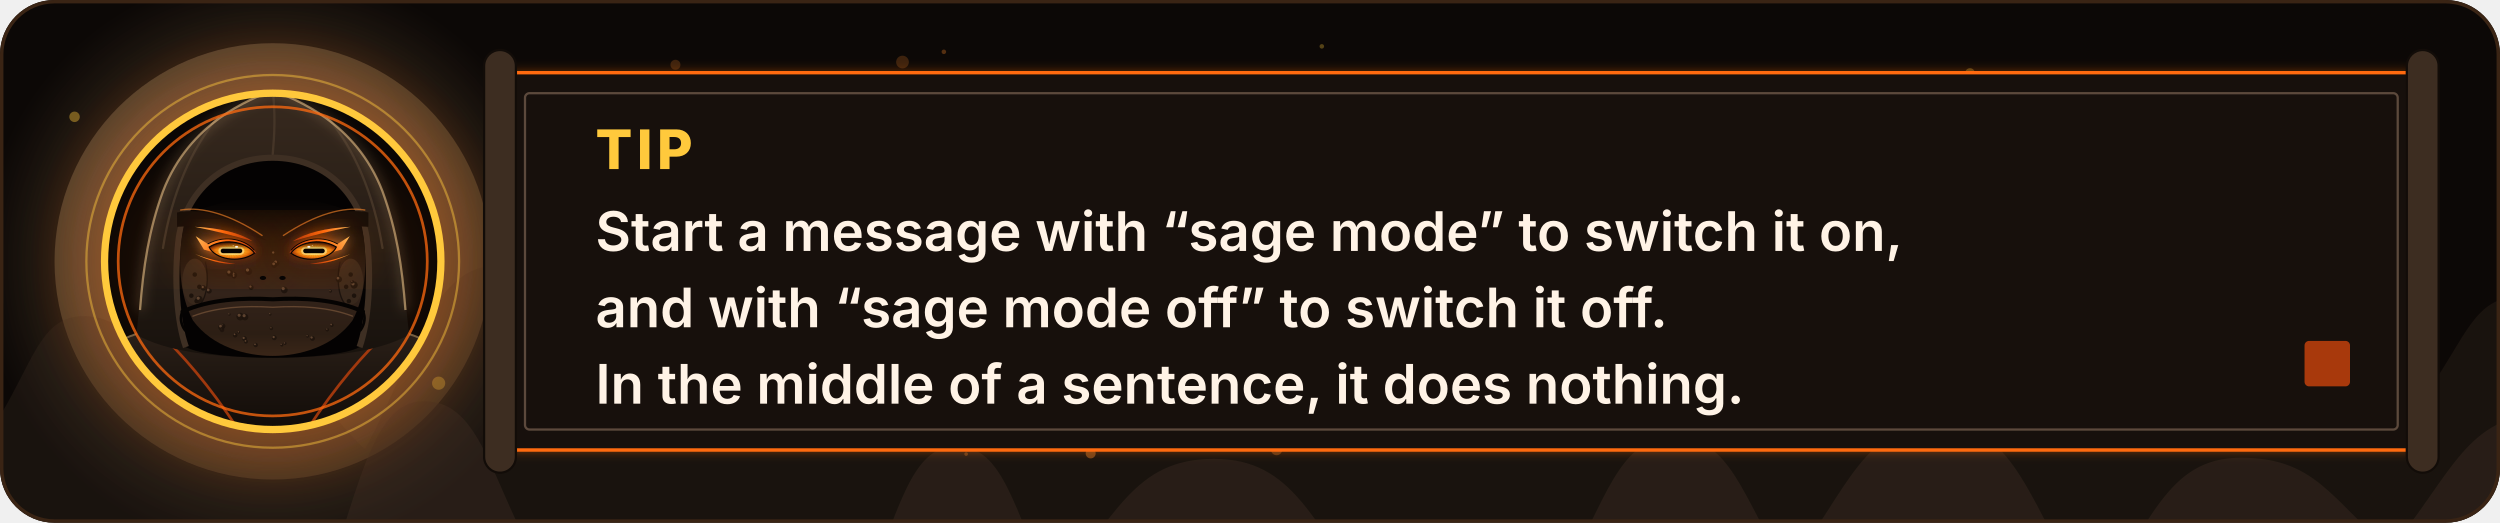
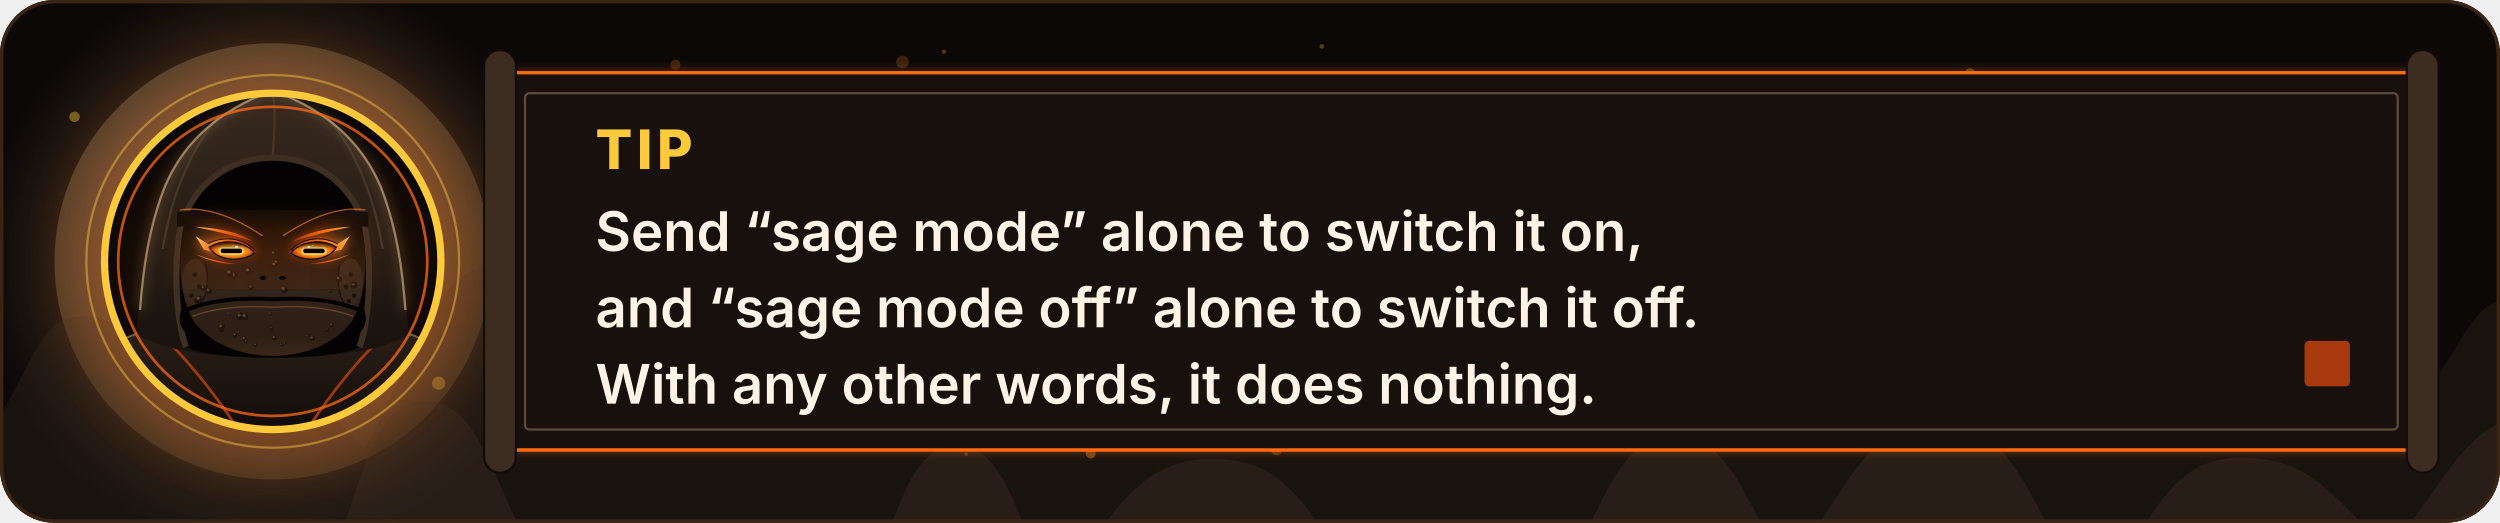
- <svg xmlns="http://www.w3.org/2000/svg" viewBox="0 0 1100 230" width="1100" height="230" role="img" aria-label="The toad sage's tip: start a message with sage mode to switch it on, and with sage mode off to switch it off. In the middle of a sentence, it does nothing.">
+ <svg xmlns="http://www.w3.org/2000/svg" viewBox="0 0 1100 230" width="1100" height="230" role="img" aria-label="The toad sage's tip: send sage mode alone to switch it on, and sage mode off alone to switch it off. With any other words, it does nothing.">
  <style>.pulse{animation:pulse 5s ease-in-out infinite}@keyframes pulse{50%{opacity:.55}}@media (prefers-reduced-motion:reduce){.pulse{animation:none}}</style>
  <defs>
    <linearGradient id="tip-start-d-sky" x1="0" y1="0" x2="0" y2="1">
      <stop offset="0" stop-color="#080605" />
      <stop offset="0.45" stop-color="#1B120C" />
      <stop offset="0.72" stop-color="#22160E" />
      <stop offset="1" stop-color="#0A0706" />
    </linearGradient>
    <radialGradient id="tip-start-d-haze">
      <stop offset="0" stop-color="#FF8A2A" stop-opacity="0.6" />
      <stop offset="0.5" stop-color="#FF6A0F" stop-opacity="0.2" />
      <stop offset="1" stop-color="#FF6A0F" stop-opacity="0" />
    </radialGradient>
    <radialGradient id="tip-start-d-moonglow">
      <stop offset="0.55" stop-color="#F2CD96" stop-opacity="0.5" />
      <stop offset="1" stop-color="#F2CD96" stop-opacity="0" />
    </radialGradient>
    <radialGradient id="tip-start-d-moon" cx="0.4" cy="0.36" r="0.72">
      <stop offset="0" stop-color="#F8E7C6" />
      <stop offset="0.6" stop-color="#E4BC88" />
      <stop offset="1" stop-color="#B8844F" />
    </radialGradient>
    <radialGradient id="tip-start-d-iris" cx="0.51" cy="0.52" r="0.56">
      <stop offset="0" stop-color="#FFF4C2" />
      <stop offset="0.16" stop-color="#FFD54A" />
      <stop offset="0.4" stop-color="#FDB022" />
      <stop offset="0.66" stop-color="#EE7A0C" />
      <stop offset="0.86" stop-color="#A83E08" />
      <stop offset="1" stop-color="#4A1803" />
    </radialGradient>
    <linearGradient id="tip-start-d-lid" x1="0" y1="0.34" x2="0" y2="0.96">
      <stop offset="0" stop-color="#000" stop-opacity="0.85" />
      <stop offset="1" stop-color="#000" stop-opacity="0" />
    </linearGradient>
    <linearGradient id="tip-start-d-markR" x1="0" y1="0.5" x2="1" y2="0.3">
      <stop offset="0" stop-color="#B83A0A" />
      <stop offset="0.55" stop-color="#FF6A0F" />
      <stop offset="1" stop-color="#FFB050" />
    </linearGradient>
    <linearGradient id="tip-start-d-markL" x1="1" y1="0.5" x2="0" y2="0.3">
      <stop offset="0" stop-color="#B83A0A" />
      <stop offset="0.55" stop-color="#FF6A0F" />
      <stop offset="1" stop-color="#FFB050" />
    </linearGradient>
    <linearGradient id="tip-start-d-skin" x1="0" y1="0" x2="0" y2="1">
      <stop offset="0" stop-color="#040202" />
      <stop offset="0.32" stop-color="#1A110B" />
      <stop offset="0.6" stop-color="#33231A" />
      <stop offset="0.86" stop-color="#2C1E14" />
      <stop offset="1" stop-color="#3A2618" />
    </linearGradient>
    <linearGradient id="tip-start-d-robe" x1="0" y1="0" x2="0" y2="1">
      <stop offset="0" stop-color="#2B2018" />
      <stop offset="1" stop-color="#100B08" />
    </linearGradient>
    <linearGradient id="tip-start-d-bust" x1="0" y1="0" x2="0" y2="1">
      <stop offset="0" stop-color="#2B2018" />
      <stop offset="1" stop-color="#0A0604" />
    </linearGradient>
    <linearGradient id="tip-start-d-hood" x1="0" y1="0" x2="0" y2="1">
      <stop offset="0" stop-color="#382A1F" />
      <stop offset="1" stop-color="#18120D" />
    </linearGradient>
    <linearGradient id="tip-start-d-rock" x1="0" y1="0" x2="0" y2="1">
      <stop offset="0" stop-color="#33271D" />
      <stop offset="1" stop-color="#0D0907" />
    </linearGradient>
    <radialGradient id="tip-start-d-disc" cx="0.5" cy="0.42" r="0.62">
      <stop offset="0" stop-color="#3B2B1E" />
      <stop offset="1" stop-color="#100B08" />
    </radialGradient>
    <radialGradient id="tip-start-d-orb" cx="0.4" cy="0.38" r="0.65">
      <stop offset="0" stop-color="#FFF6D0" />
      <stop offset="0.45" stop-color="#FFC93C" />
      <stop offset="1" stop-color="#FF6A0F" />
    </radialGradient>
    <linearGradient id="tip-start-d-fall" x1="0" y1="0" x2="0" y2="1">
      <stop offset="0" stop-color="#F4E6CC" stop-opacity="0.95" />
      <stop offset="1" stop-color="#F4E6CC" stop-opacity="0" />
    </linearGradient>
    <linearGradient id="tip-start-d-word" x1="0" y1="0" x2="0" y2="1">
      <stop offset="0.2" stop-color="#FFF8EC" />
      <stop offset="0.5" stop-color="#FFD27A" />
      <stop offset="0.72" stop-color="#FF8A2A" />
      <stop offset="0.9" stop-color="#E2470A" />
    </linearGradient>
    <linearGradient id="tip-start-d-chief" x1="0" y1="0" x2="0" y2="1">
      <stop offset="0" stop-color="#FFA040" />
      <stop offset="1" stop-color="#F05A0A" />
    </linearGradient>
    <filter id="tip-start-d-wordglow" x="-10%" y="-20%" width="120%" height="140%">
      <feGaussianBlur in="SourceAlpha" stdDeviation="10" result="b" />
      <feFlood flood-color="#FF6A0F" flood-opacity="0.7" />
      <feComposite in2="b" operator="in" result="g" />
      <feMerge>
        <feMergeNode in="g" />
        <feMergeNode in="SourceGraphic" />
      </feMerge>
    </filter>
    <filter id="tip-start-d-glow" x="-50%" y="-50%" width="200%" height="200%">
      <feGaussianBlur in="SourceGraphic" stdDeviation="2.6" result="b" />
      <feMerge>
        <feMergeNode in="b" />
        <feMergeNode in="SourceGraphic" />
      </feMerge>
    </filter>
    <filter id="tip-start-d-blur" x="-50%" y="-50%" width="200%" height="200%">
      <feGaussianBlur stdDeviation="14" />
    </filter>
    <filter id="tip-start-d-mist" x="-30%" y="-200%" width="160%" height="500%">
      <feGaussianBlur stdDeviation="20" />
    </filter>
    <marker id="tip-start-d-hot" viewBox="0 0 12 12" refX="10" refY="6" markerWidth="9" markerHeight="9" markerUnits="userSpaceOnUse" orient="auto-start-reverse">
      <path d="M0 0 L12 6 L0 12 L3 6 z" fill="#FF6A0F" />
    </marker>
    <marker id="tip-start-d-muted" viewBox="0 0 12 12" refX="10" refY="6" markerWidth="9" markerHeight="9" markerUnits="userSpaceOnUse" orient="auto-start-reverse">
      <path d="M0 0 L12 6 L0 12 L3 6 z" fill="#8A705C" />
    </marker>
    <marker id="tip-start-d-bad" viewBox="0 0 12 12" refX="10" refY="6" markerWidth="9" markerHeight="9" markerUnits="userSpaceOnUse" orient="auto-start-reverse">
      <path d="M0 0 L12 6 L0 12 L3 6 z" fill="#FF6A55" />
    </marker>
    <marker id="tip-start-d-loop" viewBox="0 0 12 12" refX="10" refY="6" markerWidth="9" markerHeight="9" markerUnits="userSpaceOnUse" orient="auto-start-reverse">
      <path d="M0 0 L12 6 L0 12 L3 6 z" fill="#FFC93C" />
    </marker>
    <clipPath id="tip-start-d-frame">
      <rect width="1100" height="230" rx="24" />
    </clipPath>
  </defs>
  <g clip-path="url(#tip-start-d-frame)">
    <rect width="1100" height="230" rx="24" fill="#0C0806" />
    <circle cx="120" cy="115" r="129" fill="url(#tip-start-d-moonglow)" opacity="0.3" />
    <circle cx="120" cy="115" r="96" fill="url(#tip-start-d-moon)" opacity="0.22" />
    <path d="M-60 230 L-60 200 C-48 180.9 -45 165.3 -30 165.3 C-15 165.3 -12 173.3 0 183 C14.6 158.9 18.3 139.1 36.6 139.1 C54.8 139.1 58.5 152.3 73.1 168.5 C90.6 167.8 95 167.3 116.9 167.3 C138.7 167.3 143.1 181 160.6 197.7 C184.3 153.1 190.2 116.7 219.9 116.7 C249.5 116.7 255.4 152.3 279.1 195.9 C300.3 179.3 305.5 165.7 331.9 165.7 C358.3 165.7 363.6 169.3 384.7 173.7 C401.8 145.1 406 121.7 427.4 121.7 C448.7 121.7 452.9 152.6 470 190.5 C492.6 176.8 498.3 165.7 526.6 165.7 C554.8 165.7 560.5 164.2 583.1 162.3 C598.6 158 602.5 154.5 621.8 154.5 C641.2 154.5 645 159.8 660.5 166.3 C675.3 157.3 679 149.9 697.5 149.9 C715.9 149.9 719.6 157.1 734.4 166 C749.7 138.6 753.5 116.2 772.5 116.2 C791.6 116.2 795.4 140.7 810.7 170.5 C825.3 149.5 829 132.3 847.3 132.3 C865.6 132.3 869.2 160.3 883.9 194.6 C901.5 154 906 120.9 928 120.9 C950.1 120.9 954.5 153.3 972.2 193 C991.5 165.5 996.3 143.1 1020.5 143.1 C1044.7 143.1 1049.5 155.7 1068.9 171.1 C1084.8 148.8 1088.8 130.5 1108.6 130.5 C1128.5 130.5 1132.5 153.5 1148.4 181.6 C1165.2 163.6 1169.4 148.8 1190.5 148.8 C1211.5 148.8 1215.7 168.3 1232.6 192.1 L1232.6 230 Z" fill="#3A2B21" opacity="0.3" />
    <path d="M-60 230 L-60 280 C-44 251 -40 227.2 -20 227.2 C0 227.2 4 241.7 20 259.5 C43.8 247.2 49.8 237.2 79.5 237.2 C109.2 237.2 115.2 251.2 139 268.4 C157.9 217.9 162.7 176.5 186.4 176.5 C210.1 176.5 214.8 206.4 233.8 242.9 C262.8 240.4 270 238.3 306.3 238.3 C342.6 238.3 349.9 249.6 378.9 263.5 C395.7 226.5 399.9 196.3 420.8 196.3 C441.8 196.3 446 224.7 462.8 259.5 C491.3 227.8 498.5 201.9 534.1 201.9 C569.8 201.9 576.9 230.5 605.5 265.5 C621.8 246 625.9 230.1 646.2 230.1 C666.6 230.1 670.6 241.4 686.9 255.1 C706.8 220.6 711.8 192.3 736.7 192.3 C761.5 192.3 766.5 218.6 786.4 250.8 C813.2 215.4 819.9 186.4 853.4 186.4 C886.8 186.4 893.5 222.7 920.3 267.1 C946.6 230.9 953.1 201.4 986 201.4 C1018.8 201.4 1025.4 219.5 1051.7 241.8 C1078.7 209.1 1085.4 182.4 1119.2 182.4 C1152.9 182.4 1159.7 220.3 1186.6 266.6 L1186.6 230 Z" fill="#3A2B21" opacity="0.45" />
    <ellipse cx="80" cy="189.5" rx="262.2" ry="26" fill="#E9D6BC" opacity="0" filter="url(#tip-start-d-mist)" />
    <ellipse cx="399.8" cy="155.7" rx="218.8" ry="26" fill="#E9D6BC" opacity="0" filter="url(#tip-start-d-mist)" />
    <ellipse cx="663.8" cy="190.4" rx="273.4" ry="26" fill="#E9D6BC" opacity="0" filter="url(#tip-start-d-mist)" />
    <ellipse cx="929.3" cy="160.4" rx="221.4" ry="26" fill="#E9D6BC" opacity="0" filter="url(#tip-start-d-mist)" />
    <circle cx="397.1" cy="27.3" r="2.8" fill="#FF8A2A" opacity="0.2" />
    <circle cx="479.9" cy="199.5" r="2.2" fill="#FF8A2A" opacity="0.4" />
    <circle cx="507.4" cy="71.2" r="1" fill="#FFC93C" opacity="0.3" />
    <circle cx="879.6" cy="79.3" r="1.3" fill="#FFC93C" opacity="0.4" />
    <circle cx="193" cy="168.6" r="2.9" fill="#FFC93C" opacity="0.3" />
    <circle cx="987.5" cy="136.5" r="2.5" fill="#FF8A2A" opacity="0.3" />
    <circle cx="187.7" cy="100.5" r="1.6" fill="#FF8A2A" opacity="0.4" />
    <circle cx="432" cy="55.9" r="1.6" fill="#FFC93C" opacity="0.4" />
    <circle cx="478.5" cy="112.8" r="2" fill="#FF8A2A" opacity="0.3" />
    <circle cx="574" cy="130.5" r="2.1" fill="#FFC93C" opacity="0.3" />
    <circle cx="370.6" cy="106.2" r="2.4" fill="#FF8A2A" opacity="0.3" />
    <circle cx="996" cy="93.2" r="2.1" fill="#FFC93C" opacity="0.3" />
    <circle cx="767.2" cy="67.6" r="2.6" fill="#FFC93C" opacity="0.2" />
    <circle cx="684.4" cy="35.1" r="1.8" fill="#FF8A2A" opacity="0.2" />
    <circle cx="742" cy="139.1" r="3" fill="#FF8A2A" opacity="0.2" />
    <circle cx="583.5" cy="163.5" r="2" fill="#FFC93C" opacity="0.2" />
    <circle cx="84" cy="59.4" r="1.6" fill="#FF8A2A" opacity="0.4" />
    <circle cx="380" cy="102.9" r="2.8" fill="#FFC93C" opacity="0.4" />
    <circle cx="32.8" cy="51.4" r="2.3" fill="#FFC93C" opacity="0.4" />
    <circle cx="806" cy="166.9" r="1.8" fill="#FF8A2A" opacity="0.2" />
    <circle cx="866.8" cy="32.1" r="2.1" fill="#FFC93C" opacity="0.3" />
    <circle cx="415.3" cy="22.8" r="1" fill="#FF8A2A" opacity="0.3" />
    <circle cx="750.9" cy="57.9" r="2.8" fill="#FFC93C" opacity="0.3" />
    <circle cx="295.9" cy="162.8" r="1.7" fill="#FFC93C" opacity="0.5" />
    <circle cx="548.6" cy="160.2" r="2.9" fill="#FF8A2A" opacity="0.5" />
    <circle cx="843.7" cy="168.3" r="2.4" fill="#FFC93C" opacity="0.2" />
    <circle cx="771.6" cy="176.7" r="1.4" fill="#FF8A2A" opacity="0.3" />
    <circle cx="873.8" cy="139.7" r="3" fill="#FFC93C" opacity="0.2" />
    <circle cx="691.6" cy="68.7" r="1" fill="#FF8A2A" opacity="0.3" />
    <circle cx="425.1" cy="199.8" r="0.8" fill="#FF8A2A" opacity="0.3" />
    <circle cx="160.4" cy="154.9" r="2.4" fill="#FF8A2A" opacity="0.4" />
    <circle cx="473.9" cy="107.6" r="2.6" fill="#FF8A2A" opacity="0.4" />
    <circle cx="301.2" cy="148.4" r="2.8" fill="#FF8A2A" opacity="0.4" />
    <circle cx="297.2" cy="28.5" r="2.2" fill="#FF8A2A" opacity="0.2" />
    <circle cx="441.8" cy="123.5" r="1.4" fill="#FF8A2A" opacity="0.3" />
    <circle cx="581.6" cy="20.4" r="1" fill="#FFC93C" opacity="0.3" />
    <circle cx="822.2" cy="51.1" r="1.2" fill="#FF8A2A" opacity="0.3" />
    <circle cx="561.7" cy="197.8" r="2.5" fill="#FF8A2A" opacity="0.3" />
    <circle cx="748.4" cy="128.7" r="1.9" fill="#FF8A2A" opacity="0.4" />
    <circle cx="425.8" cy="58" r="2.2" fill="#FF8A2A" opacity="0.4" />
    <g class="pulse">
      <circle cx="120" cy="115" r="88" fill="#FF6A0F" opacity="0.34" filter="url(#tip-start-d-blur)" />
    </g>
    <circle cx="120" cy="115" r="82" fill="none" stroke="#FFC93C" stroke-width="1" opacity="0.45" />
    <defs>
      <clipPath id="tip-start-d-emblem">
        <circle cx="120" cy="115" r="74" />
      </clipPath>
    </defs>
    <circle cx="120" cy="115" r="74" fill="#0A0604" />
    <g clip-path="url(#tip-start-d-emblem)">
      <g class="pulse">
        <ellipse cx="120" cy="116.9" rx="81.8" ry="62.3" fill="url(#tip-start-d-haze)" opacity="0.48" />
      </g>
      <path d="M68.6 144.9 C54.6 148 39.8 155.1 33.5 175.3 L30.4 201 L209.6 201 L206.5 175.3 C200.2 155.1 185.4 148 171.4 144.9 Z" fill="url(#tip-start-d-bust)" />
      <path d="M61.6 146.5 C50.7 149.6 39 156.6 33.5 176.1" fill="none" stroke="#F2C88C" stroke-width="0.9" opacity="0.45" stroke-linecap="round" />
      <path d="M178.4 146.5 C189.3 149.6 201 156.6 206.5 176.1" fill="none" stroke="#F2C88C" stroke-width="0.9" opacity="0.45" stroke-linecap="round" />
      <path d="M73.3 149.6 C84.2 160.5 96.6 175.3 109.9 197.1" fill="none" stroke="#C2410C" stroke-width="1.2" opacity="0.8" stroke-linecap="round" />
      <path d="M166.7 149.6 C155.8 160.5 143.4 175.3 130.1 197.1" fill="none" stroke="#C2410C" stroke-width="1.2" opacity="0.8" stroke-linecap="round" />
      <path d="M120 39.8 C130.1 43.7 156.6 53.8 168.3 84.2 C175.3 102.1 177.6 124.7 180 147.3 C167.5 154.3 147.3 157.4 120 157.4 C92.7 157.4 72.5 154.3 60 147.3 C62.4 124.7 64.7 102.1 71.7 84.2 C83.4 53.8 109.9 43.7 120 39.8 Z" fill="url(#tip-start-d-hood)" />
      <path d="M95.9 51.5 C84.2 65.5 75.6 85 71.7 109.1" fill="none" stroke="#4A392B" stroke-width="1" opacity="0.8" stroke-linecap="round" />
      <path d="M144.1 51.5 C155.8 65.5 164.4 85 168.3 109.1" fill="none" stroke="#4A392B" stroke-width="1" opacity="0.8" stroke-linecap="round" />
      <path d="M120 39.8 C121.2 49.9 120.8 59.2 120 67.8" fill="none" stroke="#4A392B" stroke-width="1" stroke-linecap="round" opacity="0.8" />
      <path d="M61.6 136.4 C63.1 116.9 65.5 101.3 71.7 84.2 C83.4 53.8 109.9 43.7 120 39.8 C130.1 43.7 156.6 53.8 168.3 84.2 C174.5 101.3 176.9 116.9 178.4 136.4" fill="none" stroke="#F2C88C" stroke-width="1" opacity="0.6" filter="url(#tip-start-d-glow)" />
      <path d="M120 69.4 C142.6 69.4 158.2 85 161.3 104.4 C163.6 122.3 162.1 141.8 158.2 152.7 C147.3 159 92.7 159 81.8 152.7 C77.9 141.8 76.4 122.3 78.7 104.4 C81.8 85 97.4 69.4 120 69.4 Z" fill="#040202" />
      <path d="M81.8 152.7 C77.9 141.8 76.4 122.3 78.7 104.4 C81.8 85 97.4 69.4 120 69.4 C142.6 69.4 158.2 85 161.3 104.4 C163.6 122.3 162.1 141.8 158.2 152.7" fill="none" stroke="#3E2F23" stroke-width="2.7" />
      <path d="M81.1 98.2 C77.9 113 78.7 129.4 84.9 141 C93.5 152.7 108.3 156.6 120 156.6 C131.7 156.6 146.5 152.7 155.1 141 C161.3 129.4 162.1 113 158.9 98.2 C151.2 83.4 88.8 83.4 81.1 98.2 Z" fill="url(#tip-start-d-skin)" />
      <ellipse cx="85.7" cy="123.9" rx="5.5" ry="10.1" fill="#3A291C" opacity="0.85" />
      <path d="M90.4 115.3 C92 122.3 91.2 130.1 88.1 134" fill="none" stroke="#120C08" stroke-width="0.6" stroke-linecap="round" opacity="0.7" />
      <circle cx="85.7" cy="120.8" r="1" fill="#1D130C" />
      <circle cx="87.7" cy="126.2" r="1" fill="#1D130C" />
      <circle cx="84.2" cy="130.1" r="1" fill="#1D130C" />
      <circle cx="86.5" cy="132.5" r="1" fill="#1D130C" />
      <ellipse cx="154.3" cy="123.9" rx="5.5" ry="10.1" fill="#3A291C" opacity="0.85" />
      <path d="M149.6 115.3 C148 122.3 148.8 130.1 151.9 134" fill="none" stroke="#120C08" stroke-width="0.6" stroke-linecap="round" opacity="0.7" />
      <circle cx="154.3" cy="120.8" r="1" fill="#1D130C" />
      <circle cx="152.3" cy="126.2" r="1" fill="#1D130C" />
      <circle cx="155.8" cy="130.1" r="1" fill="#1D130C" />
      <circle cx="153.5" cy="132.5" r="1" fill="#1D130C" />
      <circle cx="103" cy="121" r="1.4" fill="#1D130C" opacity="0.85" />
      <circle cx="102.6" cy="120.5" r="0.6" fill="#9A7050" opacity="0.5" />
      <circle cx="92" cy="128" r="1.2" fill="#1D130C" opacity="0.85" />
      <circle cx="91.6" cy="127.6" r="0.6" fill="#9A7050" opacity="0.5" />
      <circle cx="145.4" cy="128.1" r="0.7" fill="#1D130C" opacity="0.85" />
      <circle cx="145.2" cy="127.9" r="0.3" fill="#9A7050" opacity="0.5" />
      <circle cx="98" cy="143.5" r="1.2" fill="#1D130C" opacity="0.85" />
      <circle cx="97.6" cy="143.1" r="0.6" fill="#9A7050" opacity="0.5" />
      <circle cx="105" cy="146.2" r="0.6" fill="#1D130C" opacity="0.85" />
      <circle cx="104.9" cy="146" r="0.3" fill="#9A7050" opacity="0.5" />
      <circle cx="121.7" cy="115.7" r="1.3" fill="#1D130C" opacity="0.85" />
      <circle cx="121.3" cy="115.2" r="0.6" fill="#9A7050" opacity="0.5" />
      <circle cx="155.8" cy="125.4" r="1.6" fill="#1D130C" opacity="0.85" />
      <circle cx="155.3" cy="124.9" r="0.7" fill="#9A7050" opacity="0.5" />
      <circle cx="155" cy="124" r="0.8" fill="#1D130C" opacity="0.85" />
      <circle cx="154.8" cy="123.7" r="0.3" fill="#9A7050" opacity="0.5" />
      <circle cx="100.9" cy="138.3" r="0.6" fill="#1D130C" opacity="0.85" />
      <circle cx="100.7" cy="138.1" r="0.3" fill="#9A7050" opacity="0.5" />
      <circle cx="120.7" cy="148.6" r="1.1" fill="#1D130C" opacity="0.85" />
      <circle cx="120.4" cy="148.3" r="0.5" fill="#9A7050" opacity="0.5" />
      <circle cx="89.5" cy="126.7" r="1.2" fill="#1D130C" opacity="0.85" />
      <circle cx="89.2" cy="126.3" r="0.5" fill="#9A7050" opacity="0.5" />
      <circle cx="124" cy="151.8" r="0.7" fill="#1D130C" opacity="0.85" />
      <circle cx="123.7" cy="151.5" r="0.3" fill="#9A7050" opacity="0.5" />
      <circle cx="125.1" cy="127.6" r="1.5" fill="#1D130C" opacity="0.85" />
      <circle cx="124.6" cy="127" r="0.7" fill="#9A7050" opacity="0.5" />
      <circle cx="125.4" cy="151.1" r="0.7" fill="#1D130C" opacity="0.85" />
      <circle cx="125.2" cy="150.9" r="0.3" fill="#9A7050" opacity="0.5" />
      <circle cx="103.5" cy="147.5" r="1" fill="#1D130C" opacity="0.85" />
      <circle cx="103.2" cy="147.1" r="0.4" fill="#9A7050" opacity="0.5" />
      <circle cx="149.1" cy="122.9" r="1.4" fill="#1D130C" opacity="0.85" />
      <circle cx="148.7" cy="122.4" r="0.6" fill="#9A7050" opacity="0.5" />
      <circle cx="107.6" cy="149" r="1.1" fill="#1D130C" opacity="0.85" />
      <circle cx="107.2" cy="148.7" r="0.5" fill="#9A7050" opacity="0.5" />
      <circle cx="105.7" cy="139.3" r="1.7" fill="#1D130C" opacity="0.85" />
      <circle cx="105.2" cy="138.7" r="0.7" fill="#9A7050" opacity="0.5" />
      <circle cx="119.4" cy="144.5" r="0.8" fill="#1D130C" opacity="0.85" />
      <circle cx="119.2" cy="144.2" r="0.3" fill="#9A7050" opacity="0.5" />
      <circle cx="120.7" cy="116.6" r="1.3" fill="#1D130C" opacity="0.85" />
      <circle cx="120.4" cy="116.1" r="0.6" fill="#9A7050" opacity="0.5" />
      <circle cx="97.7" cy="145.2" r="1" fill="#1D130C" opacity="0.85" />
      <circle cx="97.4" cy="144.8" r="0.4" fill="#9A7050" opacity="0.5" />
      <circle cx="146" cy="143.1" r="0.8" fill="#1D130C" opacity="0.85" />
      <circle cx="145.7" cy="142.8" r="0.4" fill="#9A7050" opacity="0.5" />
      <circle cx="103.1" cy="121.7" r="0.9" fill="#1D130C" opacity="0.85" />
      <circle cx="102.8" cy="121.4" r="0.4" fill="#9A7050" opacity="0.5" />
      <circle cx="118.9" cy="138.3" r="0.6" fill="#1D130C" opacity="0.85" />
      <circle cx="118.7" cy="138" r="0.3" fill="#9A7050" opacity="0.5" />
      <circle cx="87.6" cy="131.7" r="1.6" fill="#1D130C" opacity="0.85" />
      <circle cx="87.2" cy="131.2" r="0.7" fill="#9A7050" opacity="0.5" />
      <circle cx="137.5" cy="148.9" r="1.1" fill="#1D130C" opacity="0.85" />
      <circle cx="137.1" cy="148.5" r="0.5" fill="#9A7050" opacity="0.5" />
      <circle cx="109.4" cy="119.4" r="1.6" fill="#1D130C" opacity="0.85" />
      <circle cx="108.9" cy="118.8" r="0.7" fill="#9A7050" opacity="0.5" />
      <circle cx="107.8" cy="139.5" r="1.5" fill="#1D130C" opacity="0.85" />
      <circle cx="107.4" cy="138.9" r="0.7" fill="#9A7050" opacity="0.5" />
      <circle cx="144" cy="145.1" r="0.8" fill="#1D130C" opacity="0.85" />
      <circle cx="143.8" cy="144.8" r="0.3" fill="#9A7050" opacity="0.5" />
      <circle cx="97.4" cy="144" r="1.4" fill="#1D130C" opacity="0.85" />
      <circle cx="97" cy="143.5" r="0.6" fill="#9A7050" opacity="0.5" />
      <circle cx="110.5" cy="126.5" r="1.1" fill="#1D130C" opacity="0.85" />
      <circle cx="110.2" cy="126.1" r="0.5" fill="#9A7050" opacity="0.5" />
      <circle cx="135.3" cy="147.9" r="0.7" fill="#1D130C" opacity="0.85" />
      <circle cx="135.1" cy="147.7" r="0.3" fill="#9A7050" opacity="0.5" />
      <circle cx="120.5" cy="111.5" r="1.1" fill="#1D130C" opacity="0.85" />
      <circle cx="120.2" cy="111.1" r="0.5" fill="#9A7050" opacity="0.5" />
      <circle cx="101.1" cy="120.2" r="1.5" fill="#1D130C" opacity="0.85" />
      <circle cx="100.7" cy="119.7" r="0.7" fill="#9A7050" opacity="0.5" />
      <circle cx="112.5" cy="151.8" r="1" fill="#1D130C" opacity="0.85" />
      <circle cx="112.2" cy="151.5" r="0.4" fill="#9A7050" opacity="0.5" />
      <circle cx="108.2" cy="150.3" r="0.9" fill="#1D130C" opacity="0.85" />
      <circle cx="108" cy="150" r="0.4" fill="#9A7050" opacity="0.5" />
      <path d="M77.9 93.5 C87.3 91.2 101.3 95.1 117.7 106 C104.4 101.3 90.4 99 77.9 99.8 Z" fill="#120B07" />
      <path d="M162.1 93.5 C152.7 91.2 138.7 95.1 122.3 106 C135.6 101.3 149.6 99 162.1 99.8 Z" fill="#120B07" />
      <path d="M79.5 92.4 C88.8 90.8 101.3 94.3 115.3 103.6" fill="none" stroke="#FF8A2A" stroke-width="0.6" opacity="0.6" stroke-linecap="round" />
      <path d="M160.5 92.4 C151.2 90.8 138.7 94.3 124.7 103.6" fill="none" stroke="#FF8A2A" stroke-width="0.6" opacity="0.6" stroke-linecap="round" />
      <g class="pulse">
        <ellipse cx="100.5" cy="109.9" rx="17.9" ry="8.6" fill="#FF6A0F" opacity="0.45" filter="url(#tip-start-d-blur)" />
        <ellipse cx="139.5" cy="109.9" rx="17.9" ry="8.6" fill="#FF6A0F" opacity="0.45" filter="url(#tip-start-d-blur)" />
      </g>
      <defs>
        <clipPath id="tip-start-d-eye1">
          <path d="M112 111.4 C109 107 99.5 104.2 92 108.7 C94.4 113.9 105.1 116.3 112 111.4 Z" />
        </clipPath>
      </defs>
      <path d="M111.1 106.1 C105.8 102.6 96.5 100.2 85.7 99.8 C95.2 101.7 103.2 103.8 111.1 106.1 Z" fill="url(#tip-start-d-markL)" filter="url(#tip-start-d-glow)" />
      <path d="M112.6 111.1 C109.3 105.8 99.5 102.6 91.4 107.3 L86.1 103.9 L89.7 109.8 C98.1 112.5 106.1 112.5 112 111.4 Z" fill="url(#tip-start-d-markL)" filter="url(#tip-start-d-glow)" />
      <path d="M103.7 116.1 C97.3 116.4 91.4 114.4 85.9 111.8 C90.7 113.7 96.5 115.2 103.7 116.1 Z" fill="url(#tip-start-d-markL)" filter="url(#tip-start-d-glow)" />
      <path d="M112 111.4 C109 107 99.5 104.2 92 108.7 C94.4 113.9 105.1 116.3 112 111.4 Z" fill="url(#tip-start-d-iris)" />
      <g clip-path="url(#tip-start-d-eye1)">
        <path d="M99.6 110.5 L93.2 110.7 M99.7 110.8 L93.6 112.3 M99.9 111.1 L94.6 113.7 M100.3 111.3 L96.1 114.8 M100.8 111.5 L97.9 115.7 M101.4 111.6 L100 116.3 M101.9 111.6 L102.3 116.4 M102.5 111.6 L104.5 116.1 M103.1 111.4 L106.5 115.4 M103.5 111.2 L108.2 114.4 M103.8 111 L109.5 113.1 M104 110.7 L110.3 111.7 M104.1 110.4 L110.4 110.1 M104 110.1 L110 108.6 M103.7 109.8 L109.1 107.2 M103.3 109.5 L107.6 106 M102.9 109.4 L105.8 105.1 M102.3 109.3 L103.6 104.6 M101.7 109.2 L101.4 104.5 M101.1 109.3 L99.2 104.8 M100.6 109.4 L97.2 105.4 M100.2 109.6 L95.5 106.4 M99.8 109.9 L94.2 107.7 M99.6 110.2 L93.4 109.2" fill="none" stroke="#7A3203" stroke-width="0.1" opacity="0.3" />
        <g class="pulse">
          <rect x="96.1" y="108.6" width="11.4" height="3.6" rx="1.8" fill="#FFF1A8" opacity="0.5" />
        </g>
        <rect x="97.1" y="109.4" width="9.5" height="2" rx="1" fill="#050302" />
        <rect x="90.8" y="103.3" width="21.8" height="6.6" rx="0" fill="url(#tip-start-d-lid)" />
      </g>
      <path d="M112 111.4 C109 107 99.5 104.2 92 108.7 C94.4 113.9 105.1 116.3 112 111.4 Z" fill="none" stroke="#050302" stroke-width="0.5" />
      <path d="M111.8 110 C108.5 105.8 99.5 102.9 91.5 107.3" fill="none" stroke="#050302" stroke-width="0.4" stroke-linecap="round" />
      <ellipse cx="104.1" cy="108.6" rx="0.7" ry="0.4" fill="#FFFFFF" opacity="0.92" />
      <circle cx="102.6" cy="108.1" r="0.2" fill="#FFFFFF" opacity="0.8" />
      <defs>
        <clipPath id="tip-start-d-eye2">
          <path d="M128 111.4 C131 107 140.5 104.2 148 108.7 C145.6 113.9 134.9 116.3 128 111.4 Z" />
        </clipPath>
      </defs>
      <path d="M128.9 106.1 C134.2 102.6 143.5 100.2 154.3 99.8 C144.8 101.7 136.8 103.8 128.9 106.1 Z" fill="url(#tip-start-d-markR)" filter="url(#tip-start-d-glow)" />
      <path d="M127.4 111.1 C130.7 105.8 140.5 102.6 148.6 107.3 L153.9 103.9 L150.3 109.8 C141.9 112.5 133.9 112.5 128 111.4 Z" fill="url(#tip-start-d-markR)" filter="url(#tip-start-d-glow)" />
      <path d="M136.3 116.1 C142.7 116.4 148.6 114.4 154.1 111.8 C149.3 113.7 143.5 115.2 136.3 116.1 Z" fill="url(#tip-start-d-markR)" filter="url(#tip-start-d-glow)" />
      <path d="M128 111.4 C131 107 140.5 104.2 148 108.7 C145.6 113.9 134.9 116.3 128 111.4 Z" fill="url(#tip-start-d-iris)" />
      <g clip-path="url(#tip-start-d-eye2)">
        <path d="M140.4 110.5 L146.8 110.7 M140.3 110.8 L146.4 112.3 M140.1 111.1 L145.4 113.7 M139.7 111.3 L143.9 114.8 M139.2 111.5 L142.1 115.7 M138.6 111.6 L140 116.3 M138.1 111.6 L137.7 116.4 M137.5 111.6 L135.5 116.1 M136.9 111.4 L133.5 115.4 M136.5 111.2 L131.8 114.4 M136.2 111 L130.5 113.1 M136 110.7 L129.7 111.7 M135.9 110.4 L129.6 110.1 M136 110.1 L130 108.6 M136.3 109.8 L130.9 107.2 M136.7 109.5 L132.4 106 M137.1 109.4 L134.2 105.1 M137.7 109.3 L136.4 104.6 M138.3 109.2 L138.6 104.5 M138.9 109.3 L140.8 104.8 M139.4 109.4 L142.8 105.4 M139.8 109.6 L144.5 106.4 M140.2 109.9 L145.8 107.7 M140.4 110.2 L146.6 109.2" fill="none" stroke="#7A3203" stroke-width="0.1" opacity="0.3" />
        <g class="pulse">
          <rect x="132.5" y="108.6" width="11.4" height="3.6" rx="1.8" fill="#FFF1A8" opacity="0.5" />
        </g>
        <rect x="133.4" y="109.4" width="9.5" height="2" rx="1" fill="#050302" />
        <rect x="127.3" y="103.3" width="21.8" height="6.6" rx="0" fill="url(#tip-start-d-lid)" />
      </g>
      <path d="M128 111.4 C131 107 140.5 104.2 148 108.7 C145.6 113.9 134.9 116.3 128 111.4 Z" fill="none" stroke="#050302" stroke-width="0.5" />
      <path d="M128.2 110 C131.5 105.8 140.5 102.9 148.5 107.3" fill="none" stroke="#050302" stroke-width="0.4" stroke-linecap="round" />
      <ellipse cx="135.9" cy="108.6" rx="0.7" ry="0.4" fill="#FFFFFF" opacity="0.92" />
      <circle cx="137.4" cy="108.1" r="0.2" fill="#FFFFFF" opacity="0.8" />
      <ellipse cx="115.7" cy="122.3" rx="1.4" ry="0.9" fill="#070403" />
      <ellipse cx="124.3" cy="122.3" rx="1.4" ry="0.9" fill="#070403" />
      <path d="M84.9 139.1 C95.1 135.2 107.5 134.4 120 135.2 C132.5 134.4 144.9 135.2 155.1 139.1" fill="none" stroke="#8A6242" stroke-width="0.6" stroke-linecap="round" opacity="0.55" />
      <path d="M80.3 137.1 C92 131.7 106.8 130.9 120 131.7 C133.2 130.9 148 131.7 159.7 137.1" fill="none" stroke="#050302" stroke-width="1.8" stroke-linecap="round" />
      <path d="M80.3 137.1 C79.1 139.5 79.5 142.6 81.4 145.3" fill="none" stroke="#050302" stroke-width="1.2" stroke-linecap="round" />
      <path d="M159.7 137.1 C160.9 139.5 160.5 142.6 158.6 145.3" fill="none" stroke="#050302" stroke-width="1.2" stroke-linecap="round" />
    </g>
    <circle cx="120" cy="115" r="74" fill="none" stroke="#FFC93C" stroke-width="3.2" />
    <circle cx="120" cy="115" r="68" fill="none" stroke="#FF6A0F" stroke-width="1.2" opacity="0.75" />
    <rect x="222" y="32" width="842" height="166" rx="4" fill="#FF6A0F" opacity="0.5" filter="url(#tip-start-d-glow)" />
    <rect x="222" y="32" width="842" height="166" rx="4" fill="#17100C" stroke="#FF6A0F" stroke-width="1.5" />
    <rect x="231" y="41" width="824" height="148" rx="2" fill="none" stroke="#8A705C" stroke-width="1" opacity="0.6" />
    <rect x="213" y="22" width="14" height="186" rx="7" fill="#3D2D21" stroke="#120C08" stroke-width="1" />
    <rect x="1059" y="22" width="14" height="186" rx="7" fill="#3D2D21" stroke="#120C08" stroke-width="1" />
    <rect x="1014" y="150" width="20" height="20" rx="2" fill="#C2410C" opacity="0.85" />
    <text x="262" y="74.4" font-family="-apple-system, BlinkMacSystemFont, 'Segoe UI', Inter, Helvetica, Arial, sans-serif" font-size="24" font-weight="800" fill="#FFC93C" text-anchor="start" letter-spacing="2">
      <tspan x="262" dy="0">TIP</tspan>
    </text>
    <text x="262" y="110.4" font-family="-apple-system, BlinkMacSystemFont, 'Segoe UI', Inter, Helvetica, Arial, sans-serif" font-size="24" font-weight="600" fill="#FFF3E6" text-anchor="start">
-       <tspan x="262" dy="0">Start a message with “sage mode” to switch it on,</tspan>
-       <tspan x="262" dy="33.6">and with “sage mode off” to switch it off.</tspan>
-       <tspan x="262" dy="33.6">In the middle of a sentence, it does nothing.</tspan>
+       <tspan x="262" dy="0">Send “sage mode” alone to switch it on,</tspan>
+       <tspan x="262" dy="33.6">and “sage mode off” alone to switch it off.</tspan>
+       <tspan x="262" dy="33.6">With any other words, it does nothing.</tspan>
    </text>
  </g>
  <rect x="0.75" y="0.75" width="1098.5" height="228.5" rx="23.25" fill="none" stroke="#3A2414" stroke-width="1.5" />
</svg>
